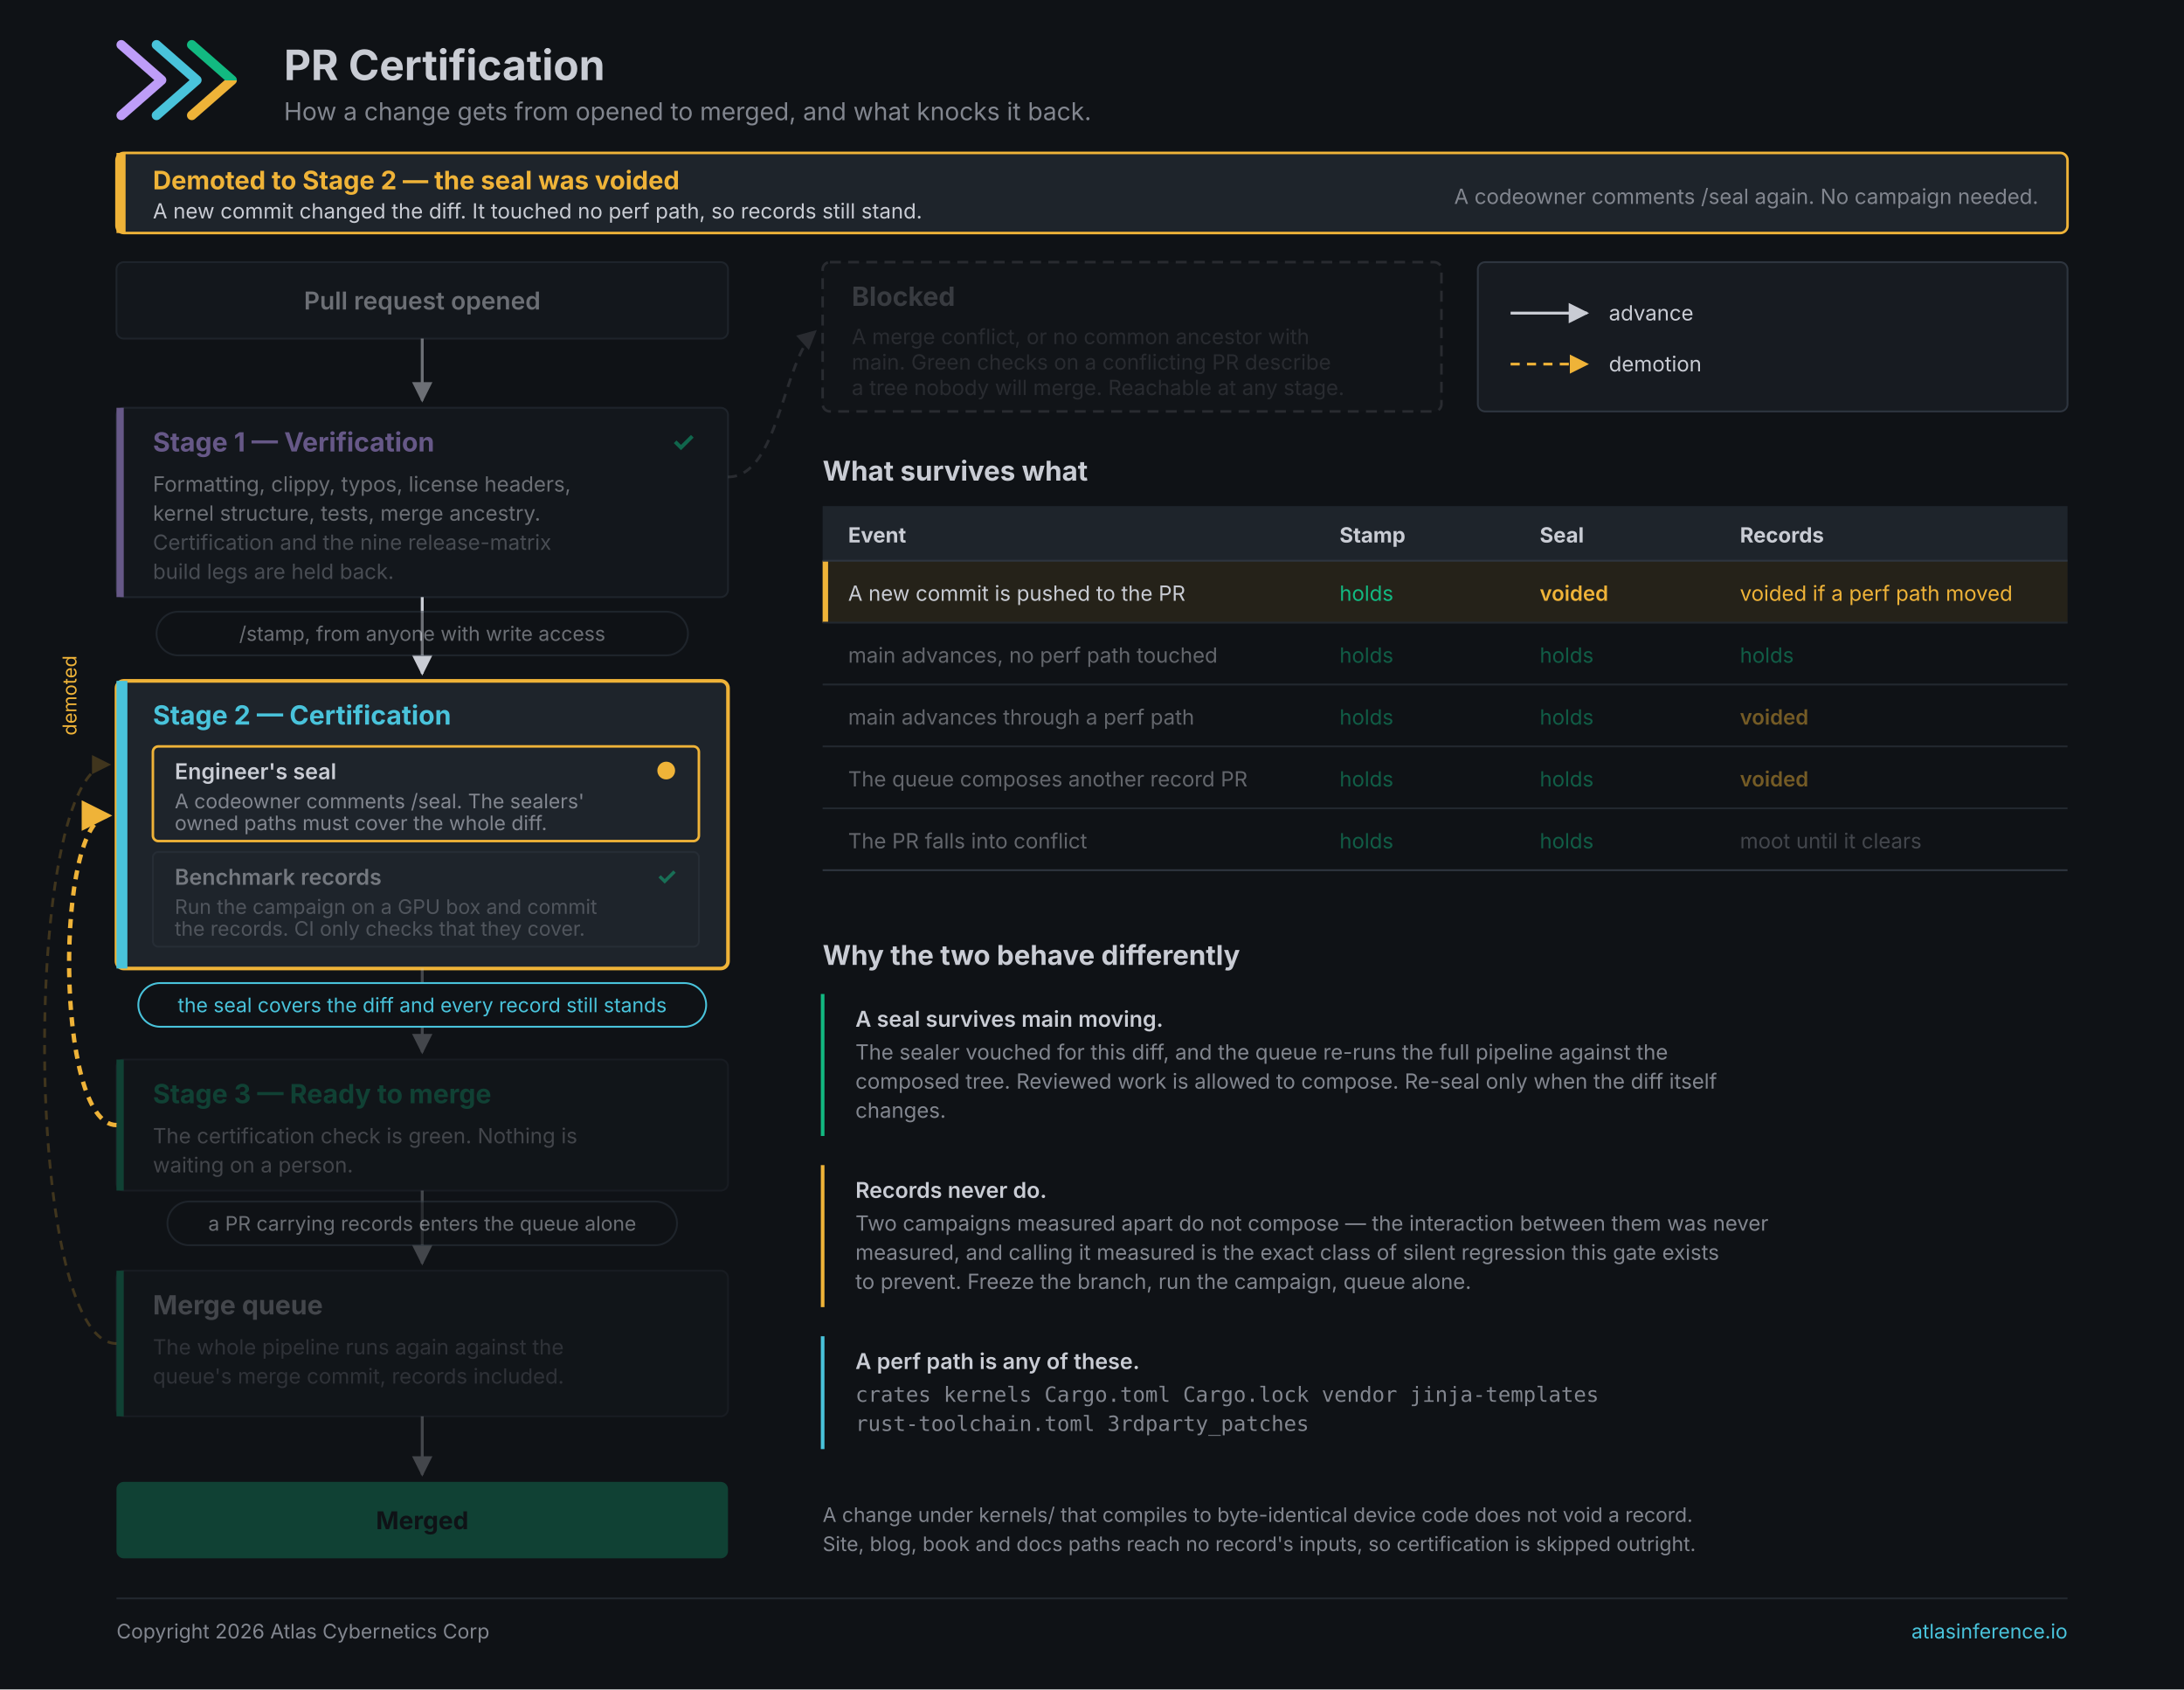
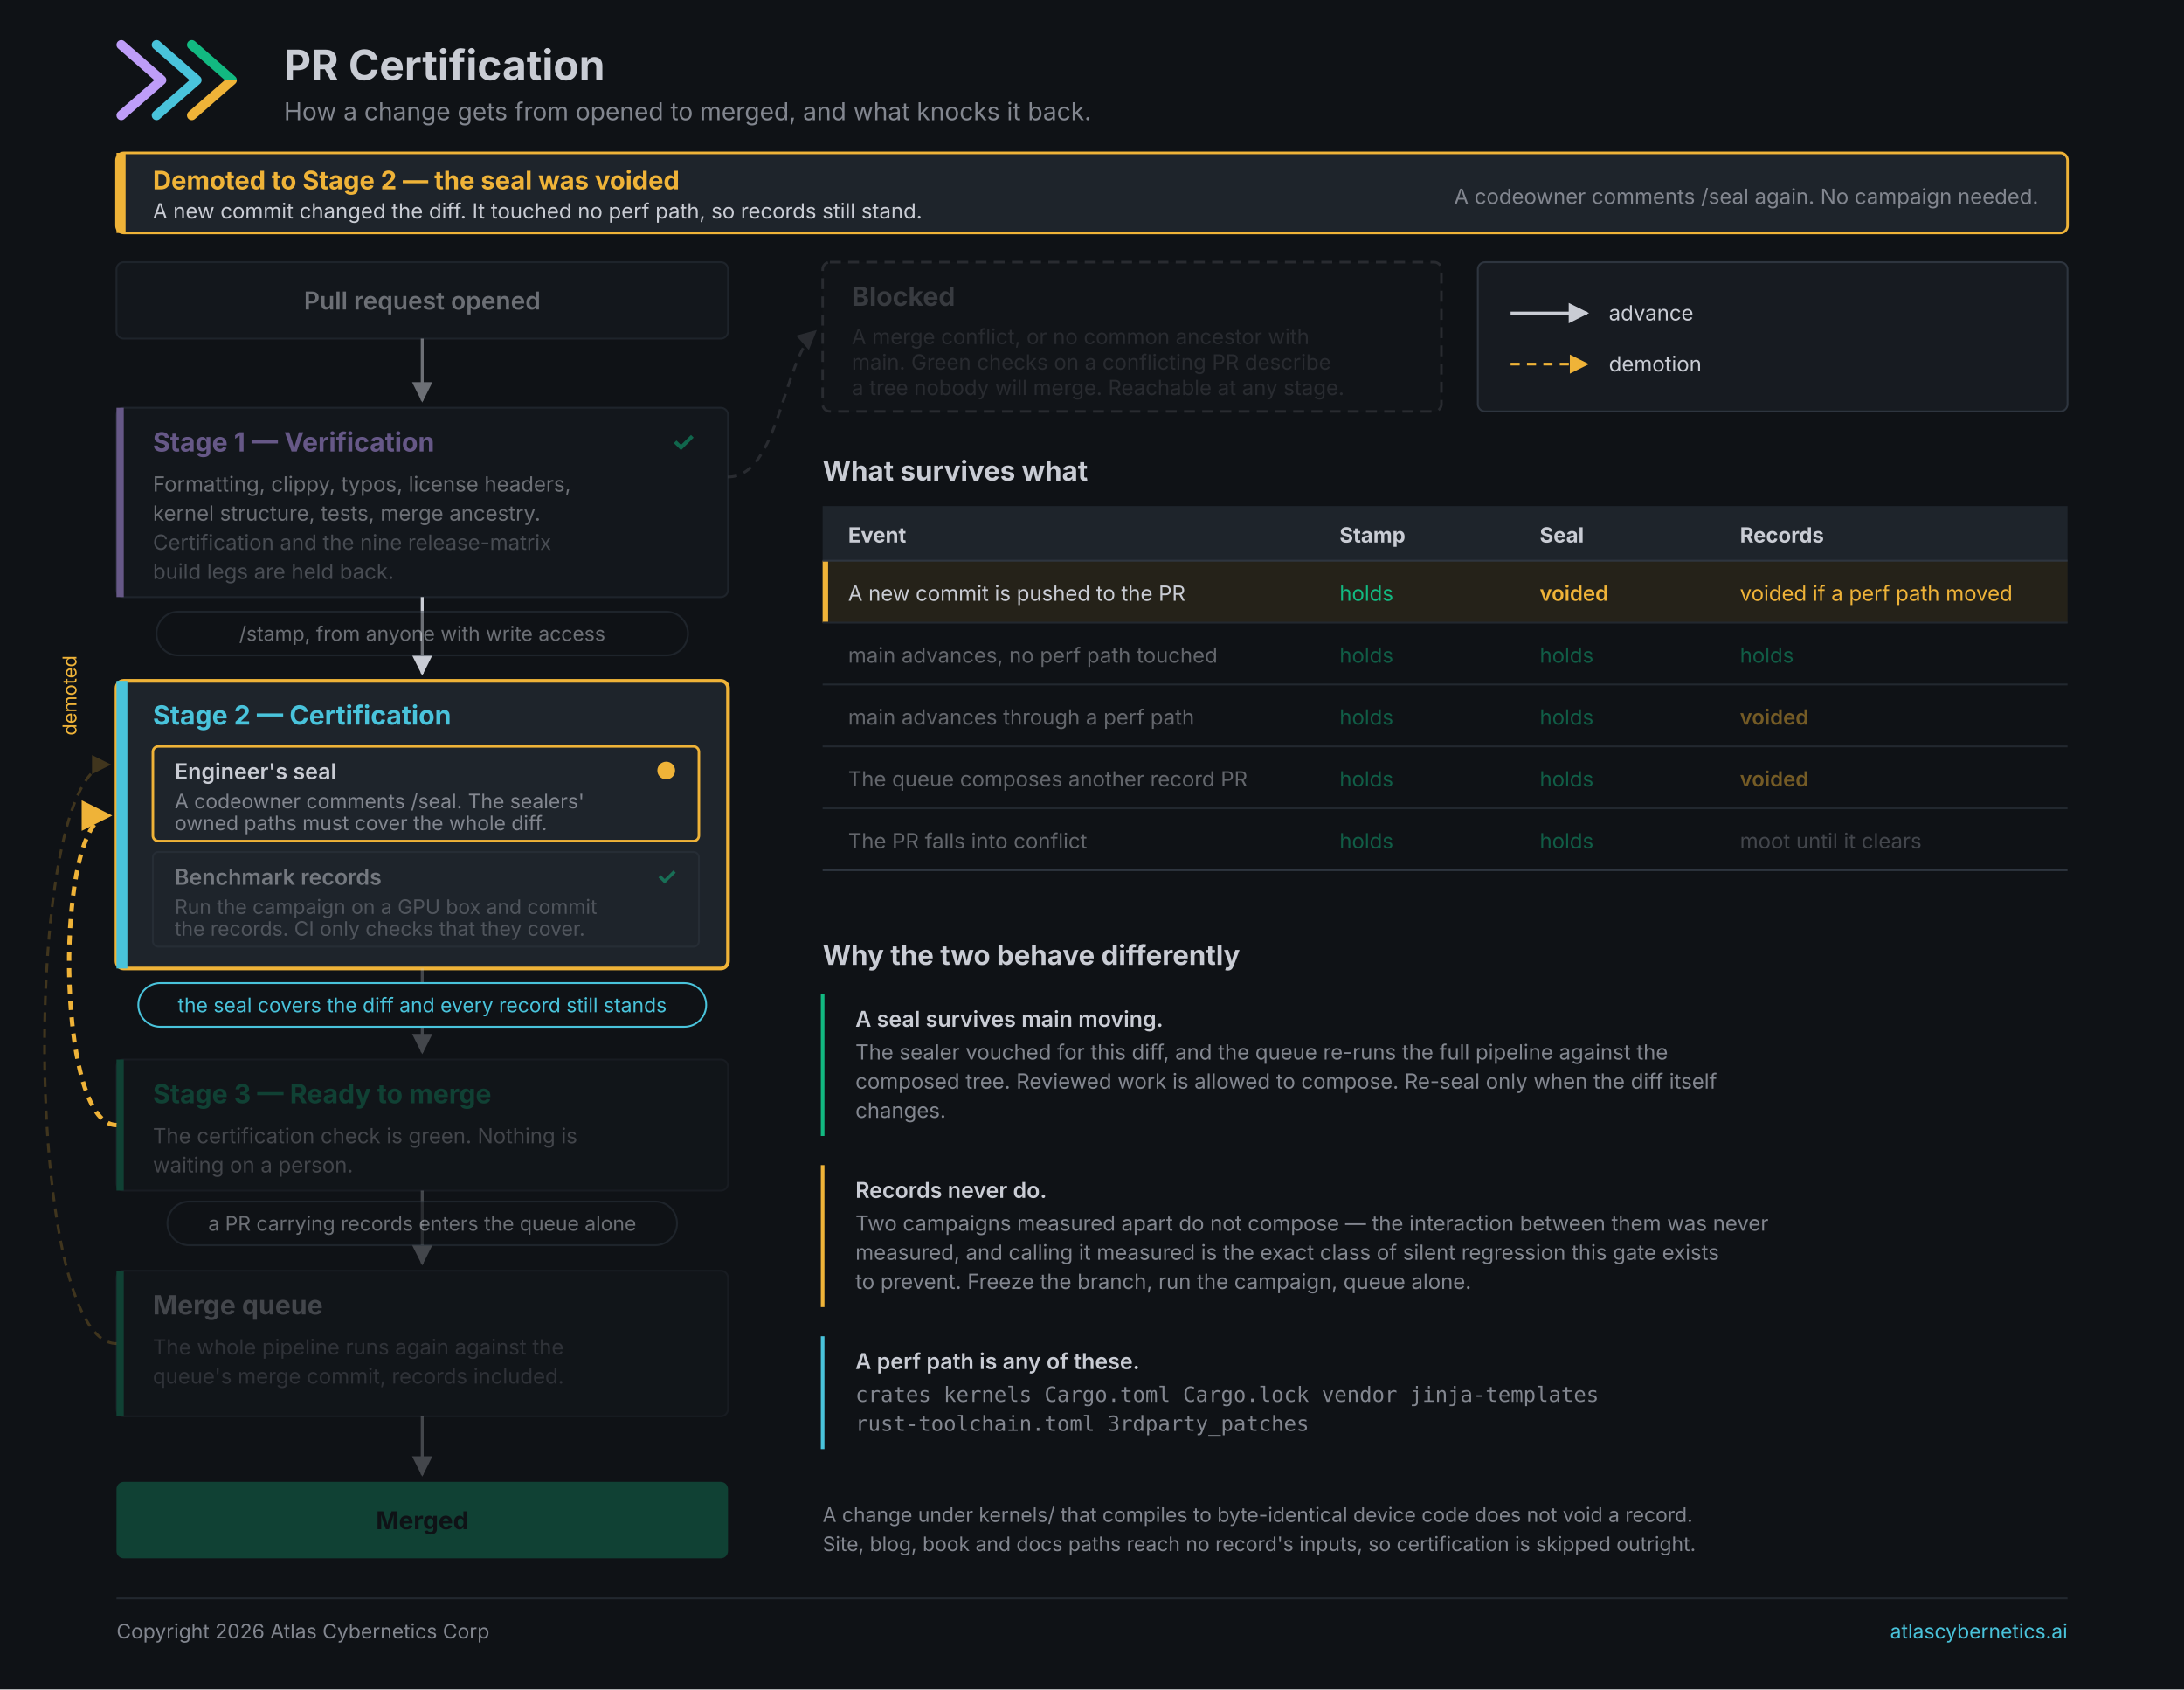
<svg xmlns="http://www.w3.org/2000/svg" xmlns:xlink="http://www.w3.org/1999/xlink" viewBox="0 0 1200 928" width="1200" height="928" font-family="Inter, ui-sans-serif, system-ui, Segoe UI, Helvetica, Arial, sans-serif" role="img" aria-label="Atlas PR Certification — Demoted to Stage 2 — the seal was voided">
  <defs>
    <linearGradient id="atlasGoldCut" x1="0" y1="0" x2="0" y2="1">
      <stop offset="0.5" stop-color="#12B981" />
      <stop offset="0.5" stop-color="#EFB338" />
    </linearGradient>
    <marker id="tipInk" viewBox="0 0 10 10" refX="9" refY="5" markerWidth="7" markerHeight="7" orient="auto-start-reverse">
      <path d="M 0 0 L 10 5 L 0 10 z" fill="#C9CCD4" />
    </marker>
    <marker id="tipGold" viewBox="0 0 10 10" refX="9" refY="5" markerWidth="7" markerHeight="7" orient="auto-start-reverse">
      <path d="M 0 0 L 10 5 L 0 10 z" fill="#EFB338" />
    </marker>
    <marker id="tipMuted" viewBox="0 0 10 10" refX="9" refY="5" markerWidth="7" markerHeight="7" orient="auto-start-reverse">
      <path d="M 0 0 L 10 5 L 0 10 z" fill="#82868F" />
    </marker>
    <marker id="tipAccent" viewBox="0 0 10 10" refX="9" refY="5" markerWidth="7" markerHeight="7" orient="auto-start-reverse">
      <path d="M 0 0 L 10 5 L 0 10 z" fill="#EFB338" />
    </marker>
  </defs>
  <rect width="1200" height="928" fill="#0F1216" />
  <g transform="translate(64 22) scale(0.06918)">
    <g fill="none" stroke-width="76" stroke-linecap="round" stroke-linejoin="round">
      <path d="M38 38L358 318L38 598" stroke="#BE9DF8" />
      <path d="M318 38L638 318L318 598" stroke="#49C3DB" />
      <path d="M598 38L918 318L598 598" stroke="url(#atlasGoldCut)" />
    </g>
  </g>
  <text x="156" y="44" font-size="23" fill="#C9CCD4" font-weight="650">PR Certification</text>
  <text x="156" y="66" font-size="13.5" fill="#82868F">How a change gets from opened to merged, and what knocks it back.</text>
  <rect x="64" y="84" width="1072" height="44" rx="4" fill="#1E242B" stroke="#EFB338" stroke-width="1.4" />
  <rect x="64" y="84" width="5" height="44" fill="#EFB338" />
  <text x="84" y="104" font-size="14" fill="#EFB338" font-weight="650">Demoted to Stage 2 — the seal was voided</text>
  <text x="84" y="120" font-size="11.5" fill="#C9CCD4">A new commit changed the diff. It touched no perf path, so records still stand.</text>
  <text x="1120" y="112" font-size="11.5" fill="#82868F" text-anchor="end">A codeowner comments /seal again. No campaign needed.</text>
  <g opacity="0.5">
    <rect x="64" y="144" width="336" height="42" rx="4" fill="#171B21" stroke="#2E353F" stroke-width="1" />
    <text x="232" y="170" font-size="13.5" fill="#C9CCD4" font-weight="600" text-anchor="middle">Pull request opened</text>
  </g>
  <path d="M 232 186 L 232 220" stroke="#C9CCD4" stroke-width="1.6" fill="none" marker-end="url(#tipInk)" opacity="0.5" />
  <g opacity="0.5">
    <rect x="64" y="224" width="336" height="104" rx="4" fill="#171B21" stroke="#2E353F" stroke-width="1.0" />
    <rect x="64" y="224" width="4" height="104" fill="#BE9DF8" />
    <text x="84" y="248" font-size="14.5" fill="#BE9DF8" font-weight="650">Stage 1 — Verification</text>
    <text x="84" y="270" font-size="11.5" fill="#C9CCD4">Formatting, clippy, typos, license headers,</text>
    <text x="84" y="286" font-size="11.5" fill="#C9CCD4">kernel structure, tests, merge ancestry.</text>
    <text x="84" y="302" font-size="11.5" fill="#82868F">Certification and the nine release-matrix</text>
    <text x="84" y="318" font-size="11.5" fill="#82868F">build legs are held back.</text>
    <text x="382" y="248" font-size="15" fill="#12B981" font-weight="650" text-anchor="end">✓</text>
  </g>
  <path d="M 232 328 L 232 370" stroke="#C9CCD4" stroke-width="1.6" fill="none" marker-end="url(#tipInk)" opacity="1" />
  <g opacity="0.5">
    <rect x="86.0" y="336" width="292" height="24" rx="12" fill="#0F1216" stroke="#2E353F" stroke-width="1" />
    <text x="232" y="352" font-size="11" fill="#C9CCD4" text-anchor="middle">/stamp, from anyone with write access</text>
  </g>
  <g opacity="1">
    <rect x="64" y="374" width="336" height="158" rx="4" fill="#1E242B" stroke="#EFB338" stroke-width="2.0" />
    <rect x="64" y="374" width="6" height="158" fill="#49C3DB" />
    <text x="84" y="398" font-size="14.5" fill="#49C3DB" font-weight="650">Stage 2 — Certification</text>
  </g>
  <g opacity="1">
    <rect x="84" y="410" width="300" height="52" rx="3" fill="#1E242B" stroke="#EFB338" stroke-width="1.4" />
    <text x="96" y="428" font-size="12" fill="#C9CCD4" font-weight="600">Engineer's seal</text>
    <text x="96" y="444" font-size="11" fill="#82868F">A codeowner comments /seal. The sealers'</text>
    <text x="96" y="456" font-size="11" fill="#82868F">owned paths must cover the whole diff.</text>
    <text x="372" y="428" font-size="13" fill="#EFB338" font-weight="650" text-anchor="end">●</text>
  </g>
  <g opacity="0.5">
    <rect x="84" y="468" width="300" height="52" rx="3" fill="#1E242B" stroke="#2E353F" stroke-width="1" />
    <text x="96" y="486" font-size="12" fill="#C9CCD4" font-weight="600">Benchmark records</text>
    <text x="96" y="502" font-size="11" fill="#82868F">Run the campaign on a GPU box and commit</text>
    <text x="96" y="514" font-size="11" fill="#82868F">the records. CI only checks that they cover.</text>
    <text x="372" y="486" font-size="13" fill="#12B981" font-weight="650" text-anchor="end">✓</text>
  </g>
  <path d="M 232 532 L 232 578" stroke="#C9CCD4" stroke-width="1.6" fill="none" marker-end="url(#tipInk)" opacity="0.28" />
  <g opacity="1">
    <rect x="76.0" y="540" width="312" height="24" rx="12" fill="#0F1216" stroke="#49C3DB" stroke-width="1" />
    <text x="232" y="556" font-size="11" fill="#49C3DB" text-anchor="middle">the seal covers the diff and every record still stands</text>
  </g>
  <g opacity="0.28">
    <rect x="64" y="582" width="336" height="72" rx="4" fill="#171B21" stroke="#2E353F" stroke-width="1.0" />
    <rect x="64" y="582" width="4" height="72" fill="#12B981" />
    <text x="84" y="606" font-size="14.5" fill="#12B981" font-weight="650">Stage 3 — Ready to merge</text>
    <text x="84" y="628" font-size="11.5" fill="#C9CCD4">The certification check is green. Nothing is</text>
    <text x="84" y="644" font-size="11.5" fill="#C9CCD4">waiting on a person.</text>
  </g>
  <path d="M 232 654 L 232 694" stroke="#C9CCD4" stroke-width="1.6" fill="none" marker-end="url(#tipInk)" opacity="0.28" />
  <g opacity="0.5">
    <rect x="92.0" y="660" width="280" height="24" rx="12" fill="#0F1216" stroke="#2E353F" stroke-width="1" />
    <text x="232" y="676" font-size="11" fill="#C9CCD4" text-anchor="middle">a PR carrying records enters the queue alone</text>
  </g>
  <g opacity="0.28">
    <rect x="64" y="698" width="336" height="80" rx="4" fill="#171B21" stroke="#2E353F" stroke-width="1.0" />
    <rect x="64" y="698" width="4" height="80" fill="#12B981" />
    <text x="84" y="722" font-size="14.5" fill="#C9CCD4" font-weight="650">Merge queue</text>
    <text x="84" y="744" font-size="11.5" fill="#82868F">The whole pipeline runs again against the</text>
    <text x="84" y="760" font-size="11.5" fill="#82868F">queue's merge commit, records included.</text>
  </g>
  <path d="M 232 778 L 232 810" stroke="#C9CCD4" stroke-width="1.6" fill="none" marker-end="url(#tipInk)" opacity="0.28" />
  <g opacity="0.28">
    <rect x="64" y="814" width="336" height="42" rx="4" fill="#12B981" />
    <text x="232" y="840" font-size="13.5" fill="#0F1216" font-weight="650" text-anchor="middle">Merged</text>
  </g>
  <path d="M 64 618 C 30 618, 30 448, 60 448" stroke="#EFB338" stroke-width="2.4" fill="none" marker-end="url(#tipGold)" opacity="1" stroke-dasharray="5 4" />
  <path d="M 64 738 C 12 738, 12 420, 60 420" stroke="#EFB338" stroke-width="1.5" fill="none" marker-end="url(#tipGold)" opacity="0.22" stroke-dasharray="5 4" />
  <text x="42" y="404" font-size="10.5" fill="#EFB338" opacity="1" transform="rotate(-90 42 404)">demoted</text>
  <path d="M 400 262 C 428 262, 430 198, 448 182" stroke="#82868F" stroke-width="1.5" fill="none" marker-end="url(#tipMuted)" opacity="0.22" stroke-dasharray="5 4" />
  <g opacity="0.22">
    <rect x="452" y="144" width="340" height="82" rx="4" fill="#171B21" stroke="#82868F" stroke-width="1.4" stroke-dasharray="6 4" />
    <text x="468" y="168" font-size="14.5" fill="#C9CCD4" font-weight="650">Blocked</text>
    <text x="468" y="189" font-size="11.5" fill="#82868F">A merge conflict, or no common ancestor with</text>
    <text x="468" y="203" font-size="11.5" fill="#82868F">main. Green checks on a conflicting PR describe</text>
    <text x="468" y="217" font-size="11.5" fill="#82868F">a tree nobody will merge. Reachable at any stage.</text>
  </g>
  <rect x="812" y="144" width="324" height="82" rx="4" fill="#171B21" stroke="#2E353F" stroke-width="1" />
  <path d="M 830 172 L 872 172" stroke="#C9CCD4" stroke-width="1.6" fill="none" marker-end="url(#tipInk)" opacity="1" />
  <text x="884" y="176" font-size="11.5" fill="#C9CCD4">advance</text>
  <path d="M 830 200 L 872 200" stroke="#EFB338" stroke-width="1.5" fill="none" marker-end="url(#tipGold)" opacity="1" stroke-dasharray="5 4" />
  <text x="884" y="204" font-size="11.5" fill="#C9CCD4">demotion</text>
  <text x="452" y="264" font-size="15" fill="#C9CCD4" font-weight="650">What survives what</text>
  <rect x="452" y="278" width="684" height="30" fill="#1E242B" />
  <rect x="452" y="308" width="684" height="34" fill="#EFB338" opacity="0.10" />
  <rect x="452" y="308" width="3" height="34" fill="#EFB338" />
  <text x="466" y="298" font-size="11.5" fill="#C9CCD4" font-weight="650">Event</text>
  <text x="736" y="298" font-size="11.5" fill="#C9CCD4" font-weight="650">Stamp</text>
  <text x="846" y="298" font-size="11.5" fill="#C9CCD4" font-weight="650">Seal</text>
  <text x="956" y="298" font-size="11.5" fill="#C9CCD4" font-weight="650">Records</text>
  <g opacity="1">
    <text x="466" y="330" font-size="11.5" fill="#C9CCD4">A new commit is pushed to the PR</text>
    <text x="736" y="330" font-size="11.5" fill="#12B981">holds</text>
    <text x="846" y="330" font-size="11.5" fill="#EFB338" font-weight="600">voided</text>
    <text x="956" y="330" font-size="11.5" fill="#EFB338">voided if a perf path moved</text>
  </g>
  <g opacity="0.45">
    <text x="466" y="364" font-size="11.5" fill="#C9CCD4">main advances, no perf path touched</text>
    <text x="736" y="364" font-size="11.5" fill="#12B981">holds</text>
    <text x="846" y="364" font-size="11.5" fill="#12B981">holds</text>
    <text x="956" y="364" font-size="11.5" fill="#12B981">holds</text>
  </g>
  <g opacity="0.45">
    <text x="466" y="398" font-size="11.5" fill="#C9CCD4">main advances through a perf path</text>
    <text x="736" y="398" font-size="11.5" fill="#12B981">holds</text>
    <text x="846" y="398" font-size="11.5" fill="#12B981">holds</text>
    <text x="956" y="398" font-size="11.5" fill="#EFB338" font-weight="600">voided</text>
  </g>
  <g opacity="0.45">
    <text x="466" y="432" font-size="11.5" fill="#C9CCD4">The queue composes another record PR</text>
    <text x="736" y="432" font-size="11.5" fill="#12B981">holds</text>
    <text x="846" y="432" font-size="11.5" fill="#12B981">holds</text>
    <text x="956" y="432" font-size="11.5" fill="#EFB338" font-weight="600">voided</text>
  </g>
  <g opacity="0.45">
    <text x="466" y="466" font-size="11.5" fill="#C9CCD4">The PR falls into conflict</text>
    <text x="736" y="466" font-size="11.5" fill="#12B981">holds</text>
    <text x="846" y="466" font-size="11.5" fill="#12B981">holds</text>
    <text x="956" y="466" font-size="11.5" fill="#82868F">moot until it clears</text>
  </g>
  <line x1="452" y1="308" x2="1136" y2="308" stroke="#2E353F" />
  <line x1="452" y1="342" x2="1136" y2="342" stroke="#22282F" />
  <line x1="452" y1="376" x2="1136" y2="376" stroke="#22282F" />
  <line x1="452" y1="410" x2="1136" y2="410" stroke="#22282F" />
  <line x1="452" y1="444" x2="1136" y2="444" stroke="#22282F" />
  <line x1="452" y1="478" x2="1136" y2="478" stroke="#2E353F" />
  <text x="452" y="530" font-size="15" fill="#C9CCD4" font-weight="650">Why the two behave differently</text>
  <line x1="452" y1="546" x2="452" y2="624" stroke="#12B981" stroke-width="2" />
  <text x="470" y="564" font-size="12" fill="#C9CCD4" font-weight="600">A seal survives main moving.</text>
  <text x="470" y="582" font-size="11.5" fill="#82868F">The sealer vouched for this diff, and the queue re-runs the full pipeline against the</text>
  <text x="470" y="598" font-size="11.5" fill="#82868F">composed tree. Reviewed work is allowed to compose. Re-seal only when the diff itself</text>
  <text x="470" y="614" font-size="11.5" fill="#82868F">changes.</text>
  <line x1="452" y1="640" x2="452" y2="718" stroke="#EFB338" stroke-width="2" />
  <text x="470" y="658" font-size="12" fill="#C9CCD4" font-weight="600">Records never do.</text>
  <text x="470" y="676" font-size="11.5" fill="#82868F">Two campaigns measured apart do not compose — the interaction between them was never</text>
  <text x="470" y="692" font-size="11.5" fill="#82868F">measured, and calling it measured is the exact class of silent regression this gate exists</text>
  <text x="470" y="708" font-size="11.5" fill="#82868F">to prevent. Freeze the branch, run the campaign, queue alone.</text>
  <line x1="452" y1="734" x2="452" y2="796" stroke="#49C3DB" stroke-width="2" />
  <text x="470" y="752" font-size="12" fill="#C9CCD4" font-weight="600">A perf path is any of these.</text>
  <text x="470" y="770" font-size="11.5" fill="#82868F" font-family="ui-mono, ui-monospace, SFMono-Regular, Menlo, monospace">crates  kernels  Cargo.toml  Cargo.lock  vendor  jinja-templates</text>
  <text x="470" y="786" font-size="11.5" fill="#82868F" font-family="ui-mono, ui-monospace, SFMono-Regular, Menlo, monospace">rust-toolchain.toml  3rdparty_patches</text>
  <text x="452" y="836" font-size="11" fill="#82868F">A change under kernels/ that compiles to byte-identical device code does not void a record.</text>
  <text x="452" y="852" font-size="11" fill="#82868F">Site, blog, book and docs paths reach no record's inputs, so certification is skipped outright.</text>
  <line x1="64" y1="878" x2="1136" y2="878" stroke="#22282F" />
  <text x="64" y="900" font-size="11" fill="#82868F">Copyright 2026 Atlas Cybernetics Corp</text>
-   <a href="https://atlasinference.io" xlink:href="https://atlasinference.io" target="_blank" rel="noopener">
-     <text x="1136" y="900" font-size="11" fill="#49C3DB" text-anchor="end">atlasinference.io</text>
+   <a href="https://atlascybernetics.ai" xlink:href="https://atlascybernetics.ai" target="_blank" rel="noopener">
+     <text x="1136" y="900" font-size="11" fill="#49C3DB" text-anchor="end">atlascybernetics.ai</text>
  </a>
</svg>
